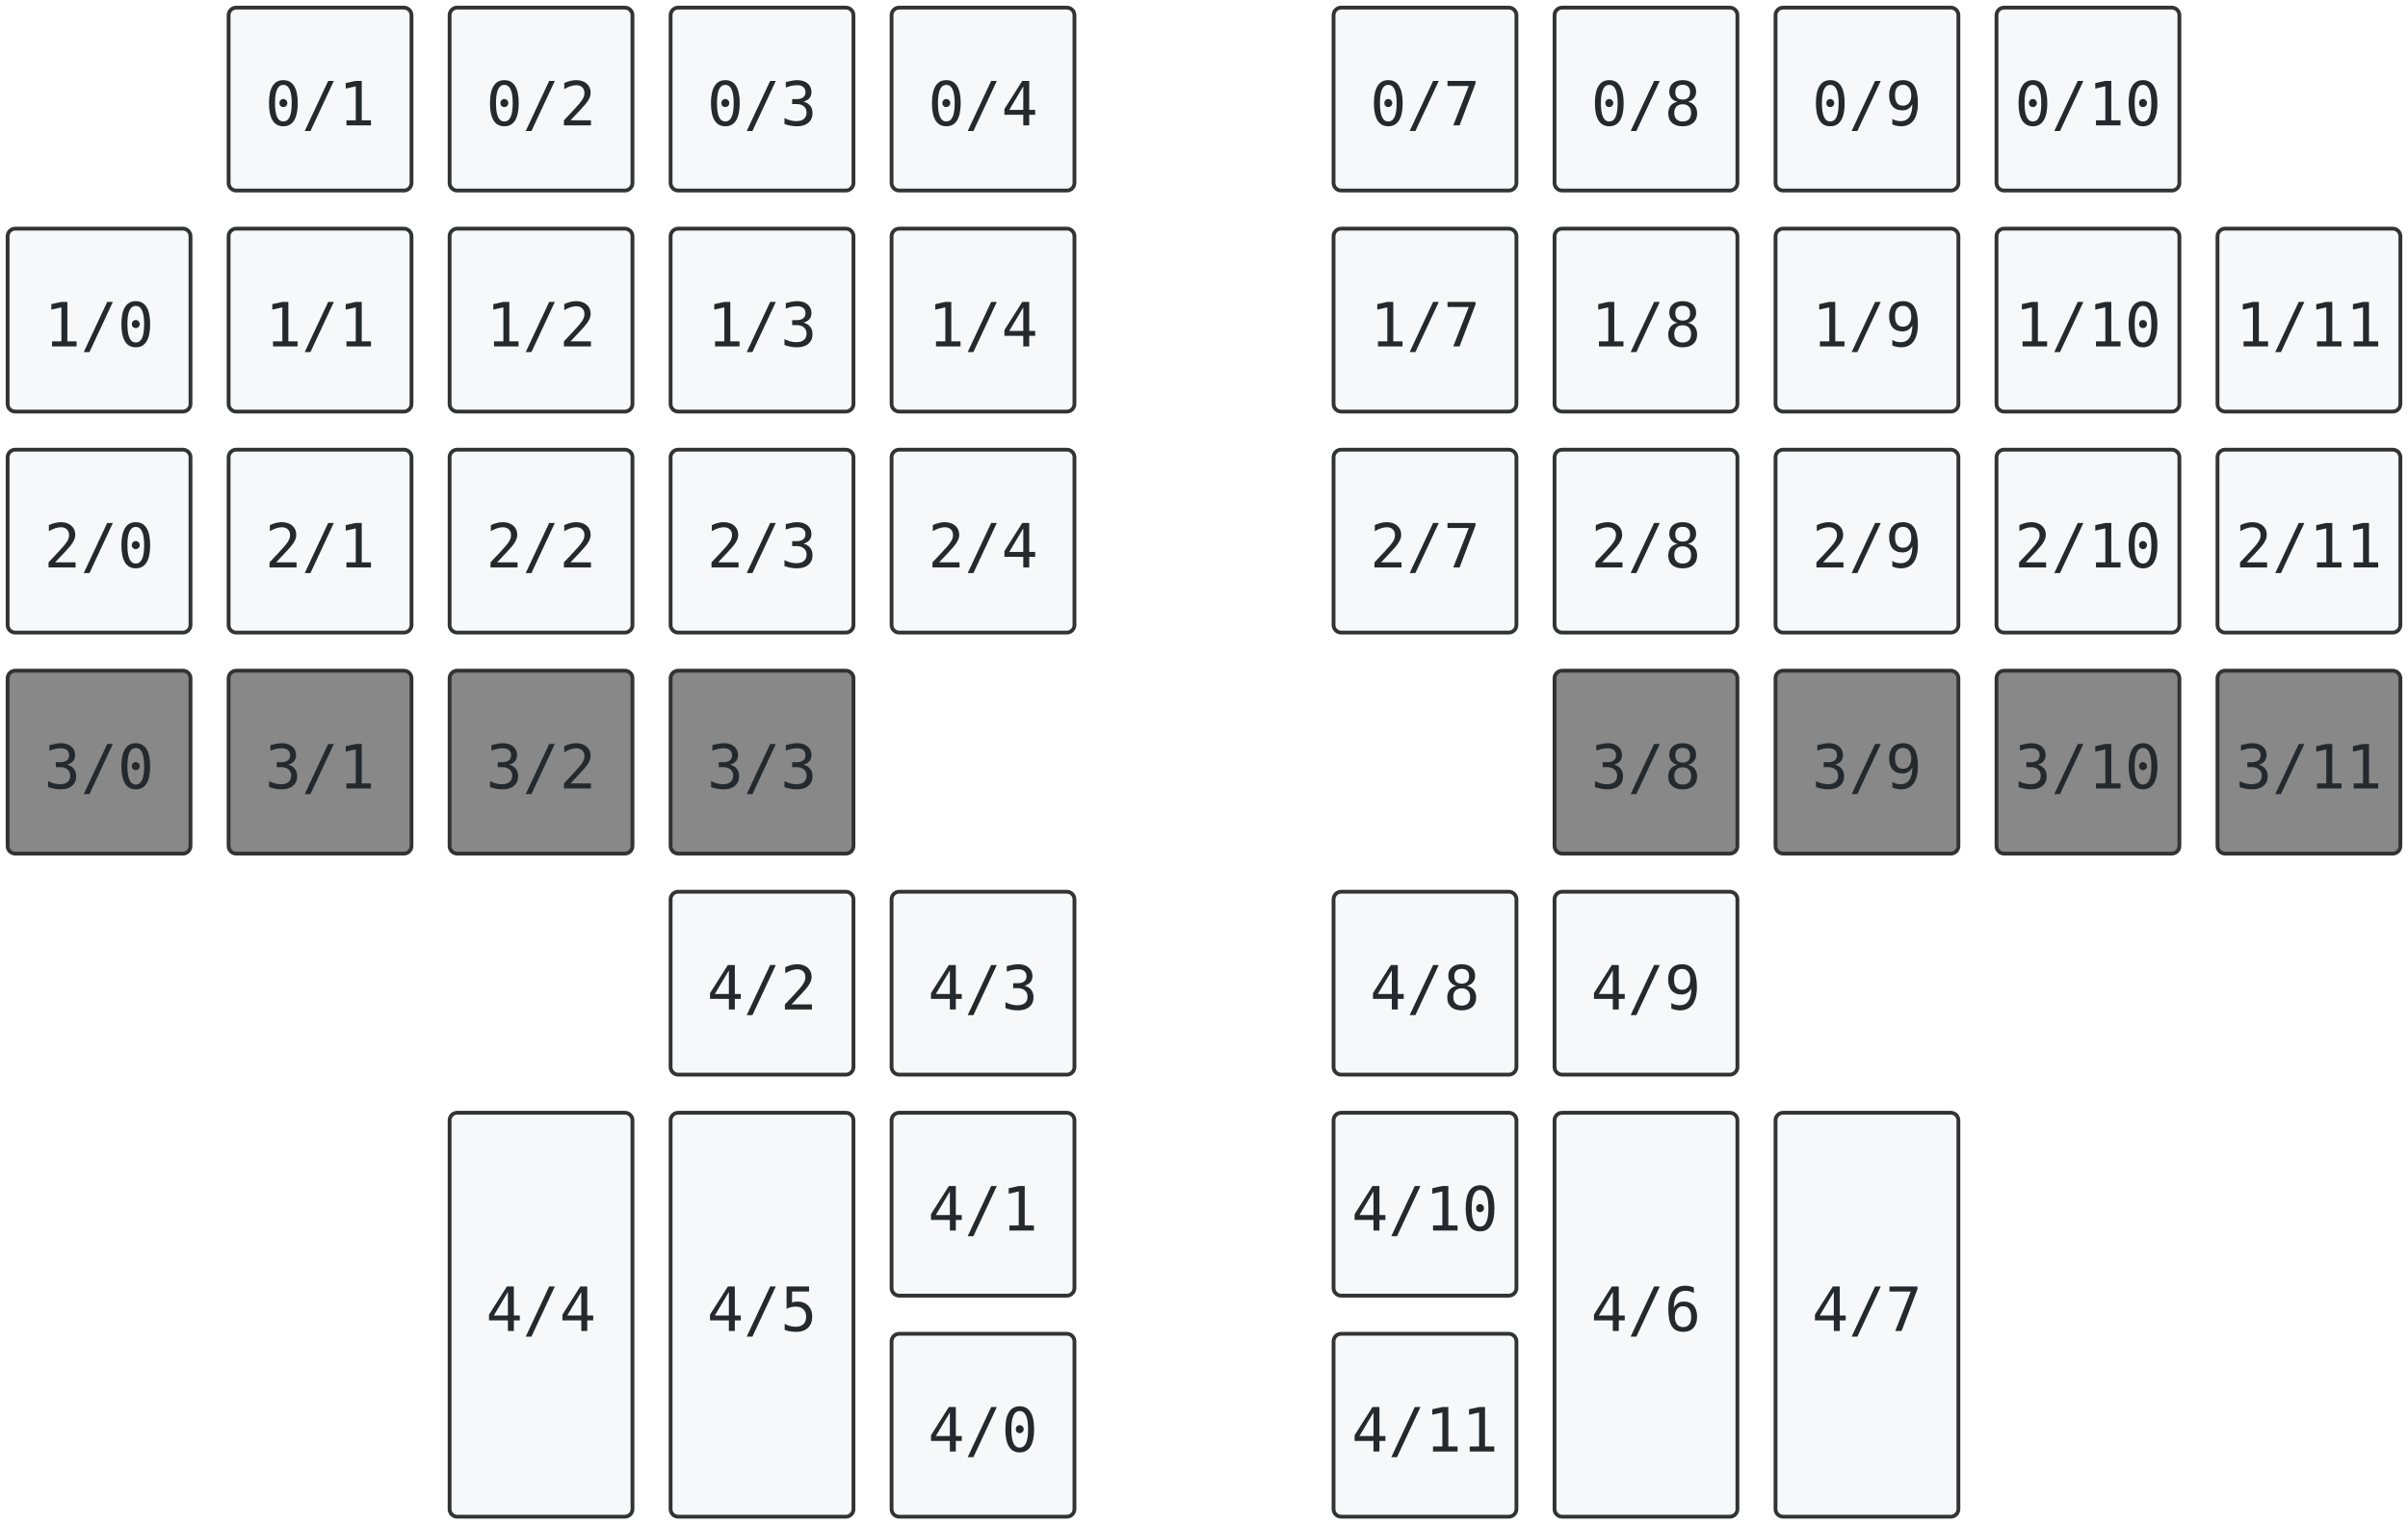
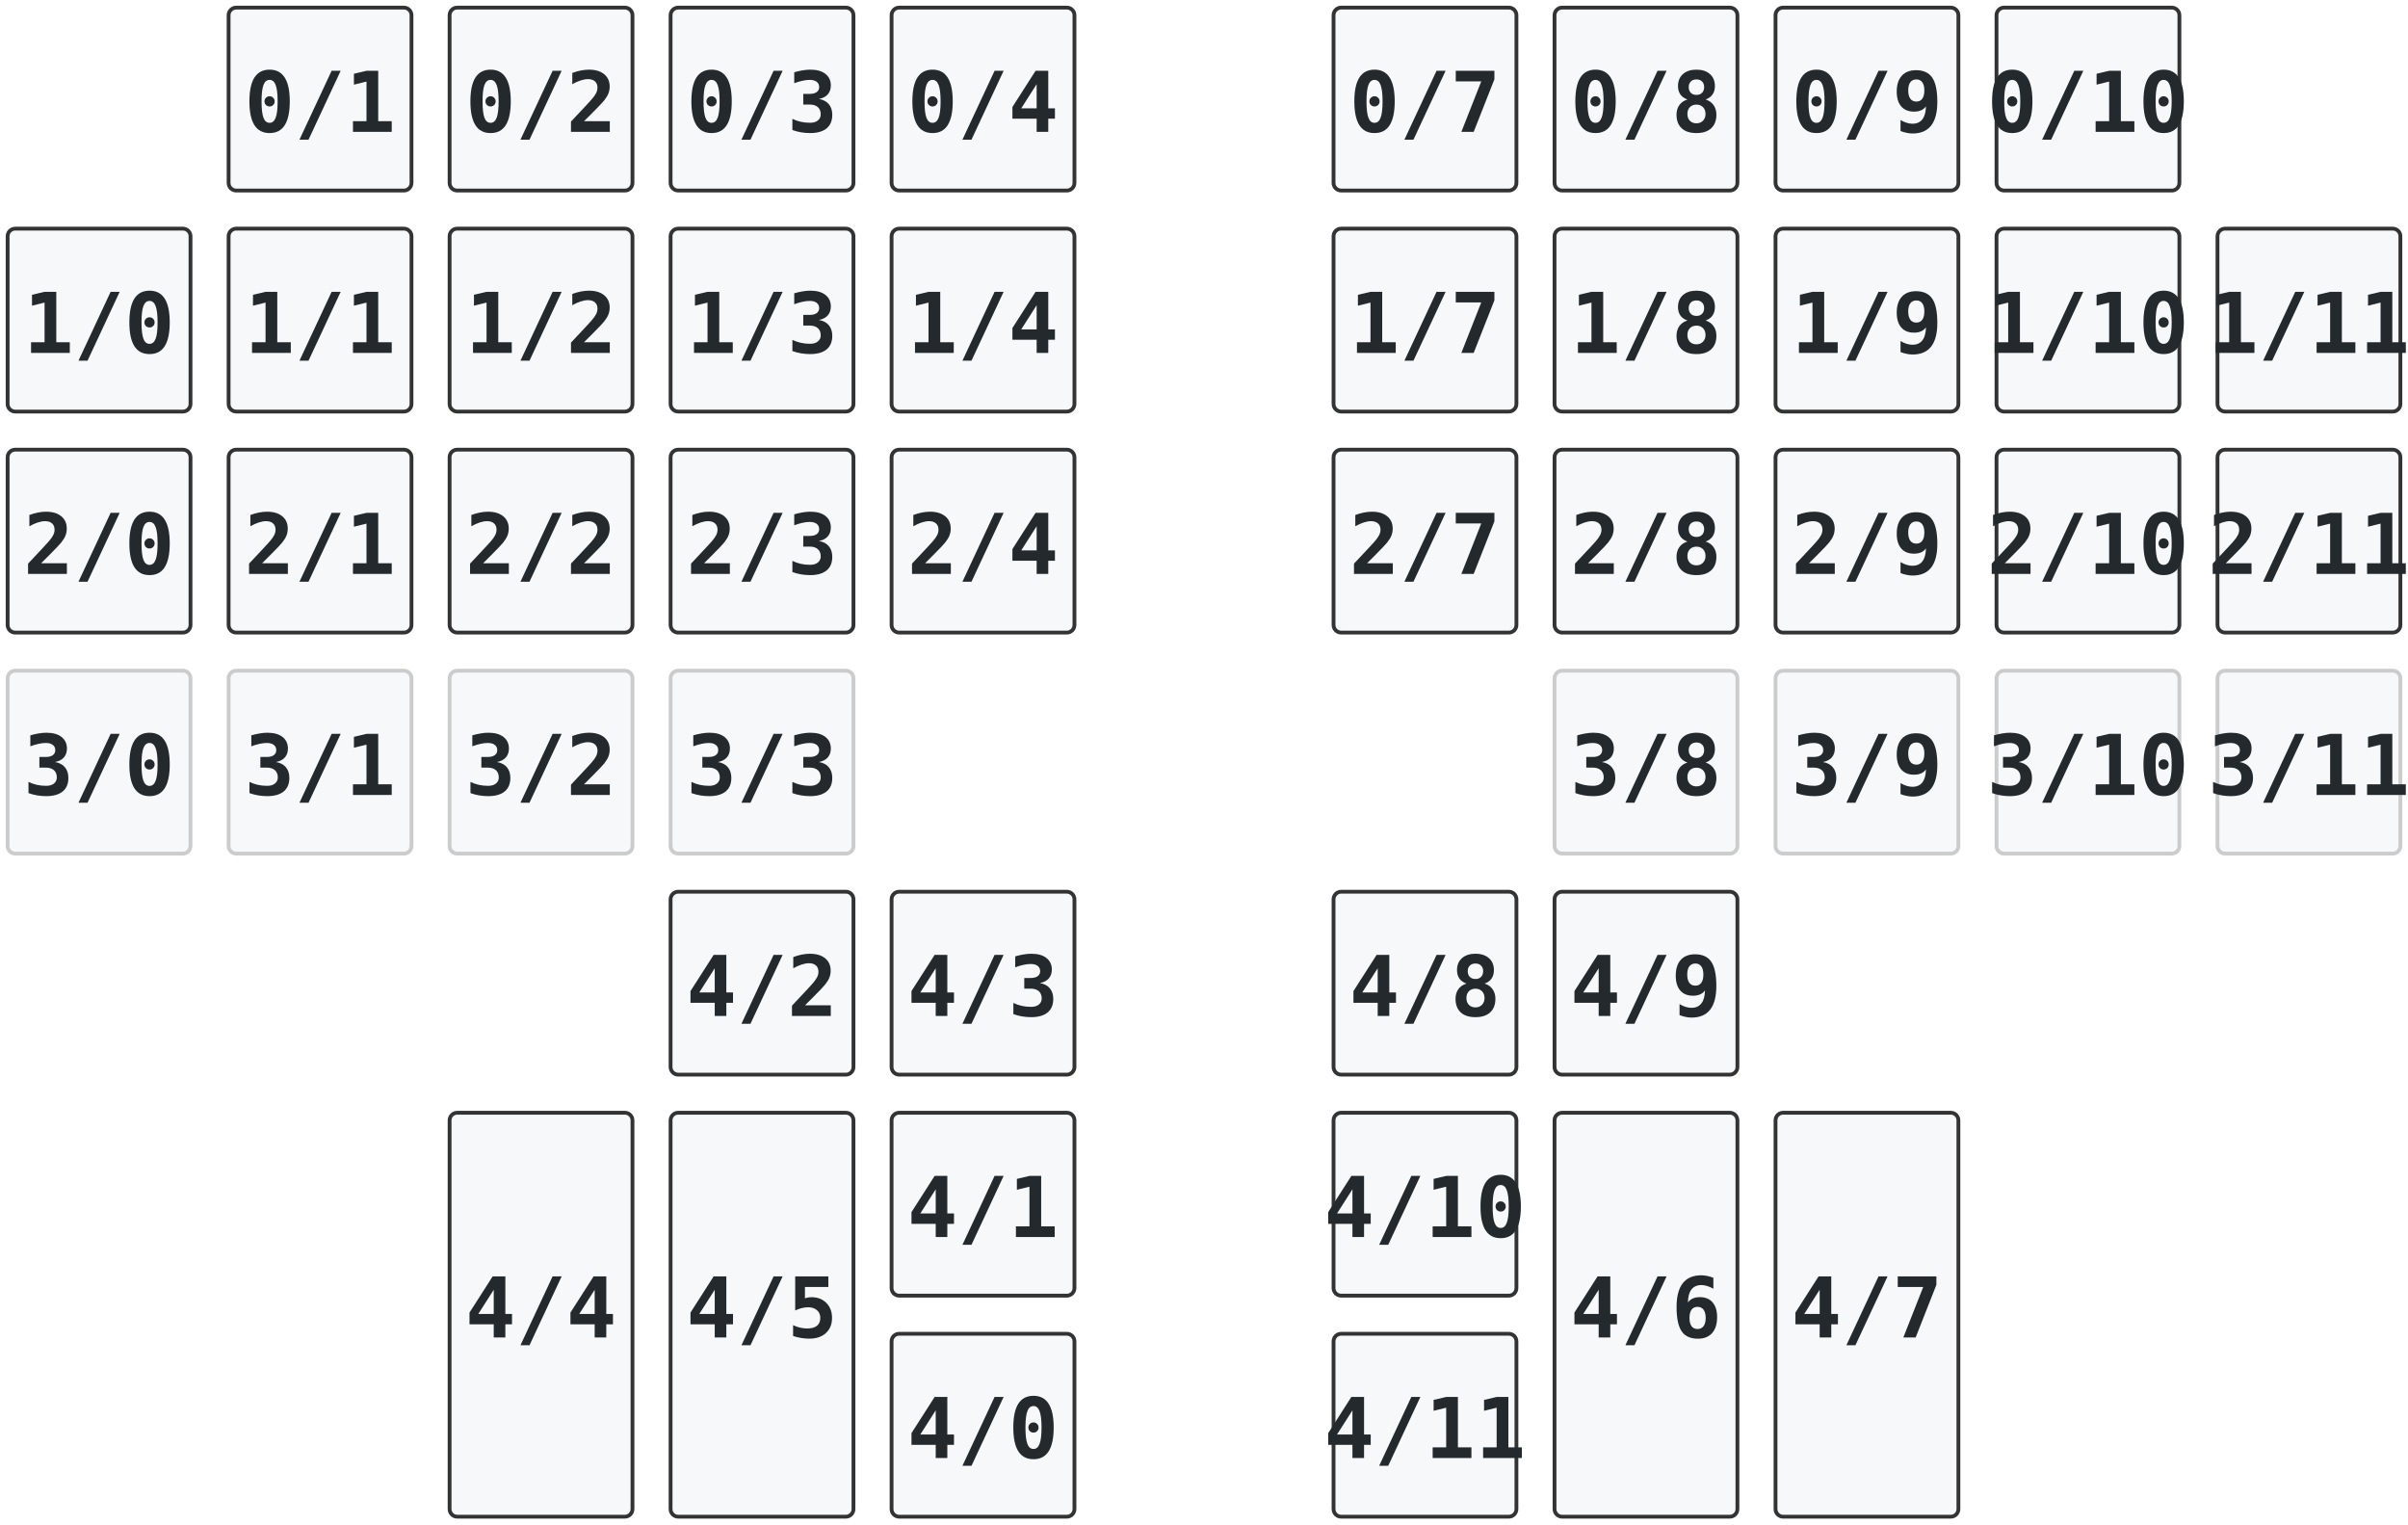
<svg xmlns="http://www.w3.org/2000/svg" width="632" height="400" viewBox="0 0 632 400">
  <style>
    svg {
-         font-family: monospace;
-         font-size: 16px;
+         font-family: "Iosevka Term Slab", monospace;
+         font-size: 22px;
        font-kerning: normal;
+         font-weight: bold;
        text-rendering: optimizeLegibility;
        fill: #24292e;
    }

    rect {
        fill: #f6f8fa;
        stroke: #333;
+     }
+ 
+     .combo {
+         font-size: 20px;
    }

    .key {
        stroke: #333;
    }

    .pressed {
        fill: #555;
    }

    .pressed-text {
        fill: #faa;
    }

    .disabled {
-         fill: #888;
-         stroke: #f0009;
+         fill: #f6f8fa;
+         stroke: #ccc;
+         border-color: red;
    }

    .deactivated {
        fill: #f000;
        stroke: #f000;
    }

    .sticky {
        fill: #ccc;
    }
</style>
  <rect rx="2" ry="2" x="2" y="2" width="48" height="48" class="deactivated key" />
  <rect rx="2" ry="2" x="60" y="2" width="48" height="48" class=" key" />
  <text text-anchor="middle" dominant-baseline="middle" x="84.0" y="28.364" class="-text">0/1</text>
  <rect rx="2" ry="2" x="118" y="2" width="48" height="48" class=" key" />
  <text text-anchor="middle" dominant-baseline="middle" x="142.0" y="28.364" class="-text">0/2</text>
  <rect rx="2" ry="2" x="176" y="2" width="48" height="48" class=" key" />
  <text text-anchor="middle" dominant-baseline="middle" x="200.0" y="28.364" class="-text">0/3</text>
  <rect rx="2" ry="2" x="234" y="2" width="48" height="48" class=" key" />
  <text text-anchor="middle" dominant-baseline="middle" x="258.0" y="28.364" class="-text">0/4</text>
  <rect rx="2" ry="2" x="292" y="2" width="48" height="48" class="deactivated key" />
  <rect rx="2" ry="2" x="350" y="2" width="48" height="48" class=" key" />
  <text text-anchor="middle" dominant-baseline="middle" x="374.0" y="28.364" class="-text">0/7</text>
  <rect rx="2" ry="2" x="408" y="2" width="48" height="48" class=" key" />
  <text text-anchor="middle" dominant-baseline="middle" x="432.0" y="28.364" class="-text">0/8</text>
  <rect rx="2" ry="2" x="466" y="2" width="48" height="48" class=" key" />
  <text text-anchor="middle" dominant-baseline="middle" x="490.0" y="28.364" class="-text">0/9</text>
  <rect rx="2" ry="2" x="524" y="2" width="48" height="48" class=" key" />
  <text text-anchor="middle" dominant-baseline="middle" x="548.0" y="28.364" class="-text">0/10</text>
  <rect rx="2" ry="2" x="582" y="2" width="48" height="48" class="deactivated key" />
  <rect rx="2" ry="2" x="2" y="60" width="48" height="48" class=" key" />
  <text text-anchor="middle" dominant-baseline="middle" x="26.0" y="86.364" class="-text">1/0</text>
  <rect rx="2" ry="2" x="60" y="60" width="48" height="48" class=" key" />
  <text text-anchor="middle" dominant-baseline="middle" x="84.0" y="86.364" class="-text">1/1</text>
  <rect rx="2" ry="2" x="118" y="60" width="48" height="48" class=" key" />
  <text text-anchor="middle" dominant-baseline="middle" x="142.0" y="86.364" class="-text">1/2</text>
  <rect rx="2" ry="2" x="176" y="60" width="48" height="48" class=" key" />
  <text text-anchor="middle" dominant-baseline="middle" x="200.0" y="86.364" class="-text">1/3</text>
  <rect rx="2" ry="2" x="234" y="60" width="48" height="48" class=" key" />
  <text text-anchor="middle" dominant-baseline="middle" x="258.0" y="86.364" class="-text">1/4</text>
  <rect rx="2" ry="2" x="292" y="60" width="48" height="48" class="deactivated key" />
  <rect rx="2" ry="2" x="350" y="60" width="48" height="48" class=" key" />
  <text text-anchor="middle" dominant-baseline="middle" x="374.0" y="86.364" class="-text">1/7</text>
  <rect rx="2" ry="2" x="408" y="60" width="48" height="48" class=" key" />
  <text text-anchor="middle" dominant-baseline="middle" x="432.0" y="86.364" class="-text">1/8</text>
  <rect rx="2" ry="2" x="466" y="60" width="48" height="48" class=" key" />
  <text text-anchor="middle" dominant-baseline="middle" x="490.0" y="86.364" class="-text">1/9</text>
  <rect rx="2" ry="2" x="524" y="60" width="48" height="48" class=" key" />
  <text text-anchor="middle" dominant-baseline="middle" x="548.0" y="86.364" class="-text">1/10</text>
  <rect rx="2" ry="2" x="582" y="60" width="48" height="48" class=" key" />
  <text text-anchor="middle" dominant-baseline="middle" x="606.0" y="86.364" class="-text">1/11</text>
  <rect rx="2" ry="2" x="2" y="118" width="48" height="48" class=" key" />
  <text text-anchor="middle" dominant-baseline="middle" x="26.0" y="144.364" class="-text">2/0</text>
  <rect rx="2" ry="2" x="60" y="118" width="48" height="48" class=" key" />
  <text text-anchor="middle" dominant-baseline="middle" x="84.0" y="144.364" class="-text">2/1</text>
  <rect rx="2" ry="2" x="118" y="118" width="48" height="48" class=" key" />
  <text text-anchor="middle" dominant-baseline="middle" x="142.0" y="144.364" class="-text">2/2</text>
  <rect rx="2" ry="2" x="176" y="118" width="48" height="48" class=" key" />
  <text text-anchor="middle" dominant-baseline="middle" x="200.0" y="144.364" class="-text">2/3</text>
  <rect rx="2" ry="2" x="234" y="118" width="48" height="48" class=" key" />
  <text text-anchor="middle" dominant-baseline="middle" x="258.0" y="144.364" class="-text">2/4</text>
  <rect rx="2" ry="2" x="292" y="118" width="48" height="48" class="deactivated key" />
  <rect rx="2" ry="2" x="350" y="118" width="48" height="48" class=" key" />
  <text text-anchor="middle" dominant-baseline="middle" x="374.0" y="144.364" class="-text">2/7</text>
  <rect rx="2" ry="2" x="408" y="118" width="48" height="48" class=" key" />
  <text text-anchor="middle" dominant-baseline="middle" x="432.0" y="144.364" class="-text">2/8</text>
  <rect rx="2" ry="2" x="466" y="118" width="48" height="48" class=" key" />
  <text text-anchor="middle" dominant-baseline="middle" x="490.0" y="144.364" class="-text">2/9</text>
  <rect rx="2" ry="2" x="524" y="118" width="48" height="48" class=" key" />
  <text text-anchor="middle" dominant-baseline="middle" x="548.0" y="144.364" class="-text">2/10</text>
  <rect rx="2" ry="2" x="582" y="118" width="48" height="48" class=" key" />
  <text text-anchor="middle" dominant-baseline="middle" x="606.0" y="144.364" class="-text">2/11</text>
  <rect rx="2" ry="2" x="2" y="176" width="48" height="48" class="disabled key" />
  <text text-anchor="middle" dominant-baseline="middle" x="26.0" y="202.364" class="disabled-text">3/0</text>
  <rect rx="2" ry="2" x="60" y="176" width="48" height="48" class="disabled key" />
  <text text-anchor="middle" dominant-baseline="middle" x="84.0" y="202.364" class="disabled-text">3/1</text>
  <rect rx="2" ry="2" x="118" y="176" width="48" height="48" class="disabled key" />
  <text text-anchor="middle" dominant-baseline="middle" x="142.0" y="202.364" class="disabled-text">3/2</text>
  <rect rx="2" ry="2" x="176" y="176" width="48" height="48" class="disabled key" />
  <text text-anchor="middle" dominant-baseline="middle" x="200.0" y="202.364" class="disabled-text">3/3</text>
  <rect rx="2" ry="2" x="234" y="176" width="48" height="48" class="deactivated key" />
  <rect rx="2" ry="2" x="292" y="176" width="48" height="48" class="deactivated key" />
  <rect rx="2" ry="2" x="350" y="176" width="48" height="48" class="deactivated key" />
  <rect rx="2" ry="2" x="408" y="176" width="48" height="48" class="disabled key" />
  <text text-anchor="middle" dominant-baseline="middle" x="432.0" y="202.364" class="disabled-text">3/8</text>
  <rect rx="2" ry="2" x="466" y="176" width="48" height="48" class="disabled key" />
  <text text-anchor="middle" dominant-baseline="middle" x="490.0" y="202.364" class="disabled-text">3/9</text>
  <rect rx="2" ry="2" x="524" y="176" width="48" height="48" class="disabled key" />
  <text text-anchor="middle" dominant-baseline="middle" x="548.0" y="202.364" class="disabled-text">3/10</text>
  <rect rx="2" ry="2" x="582" y="176" width="48" height="48" class="disabled key" />
  <text text-anchor="middle" dominant-baseline="middle" x="606.0" y="202.364" class="disabled-text">3/11</text>
  <rect rx="2" ry="2" x="2" y="234" width="48" height="48" class="deactivated key" />
  <rect rx="2" ry="2" x="60" y="234" width="48" height="48" class="deactivated key" />
  <rect rx="2" ry="2" x="118" y="234" width="48" height="48" class="deactivated key" />
  <rect rx="2" ry="2" x="176" y="234" width="48" height="48" class=" key" />
  <text text-anchor="middle" dominant-baseline="middle" x="200.0" y="260.364" class="-text">4/2</text>
  <rect rx="2" ry="2" x="234" y="234" width="48" height="48" class=" key" />
  <text text-anchor="middle" dominant-baseline="middle" x="258.0" y="260.364" class="-text">4/3</text>
  <rect rx="2" ry="2" x="292" y="234" width="48" height="48" class="deactivated key" />
  <rect rx="2" ry="2" x="350" y="234" width="48" height="48" class=" key" />
  <text text-anchor="middle" dominant-baseline="middle" x="374.0" y="260.364" class="-text">4/8</text>
  <rect rx="2" ry="2" x="408" y="234" width="48" height="48" class=" key" />
  <text text-anchor="middle" dominant-baseline="middle" x="432.0" y="260.364" class="-text">4/9</text>
  <rect rx="2" ry="2" x="466" y="234" width="48" height="48" class="deactivated key" />
  <rect rx="2" ry="2" x="524" y="234" width="48" height="48" class="deactivated key" />
  <rect rx="2" ry="2" x="582" y="234" width="48" height="48" class="deactivated key" />
  <rect rx="2" ry="2" x="2" y="292" width="48" height="48" class="deactivated key" />
  <rect rx="2" ry="2" x="60" y="292" width="48" height="48" class="deactivated key" />
  <rect rx="2" ry="2" x="118" y="292" width="48" height="106" class="key key" />
  <text text-anchor="middle" dominant-baseline="middle" x="142.0" y="344.727" class="key-text">4/4</text>
  <rect rx="2" ry="2" x="176" y="292" width="48" height="106" class="key key" />
  <text text-anchor="middle" dominant-baseline="middle" x="200.0" y="344.727" class="key-text">4/5</text>
  <rect rx="2" ry="2" x="234" y="292" width="48" height="48" class=" key" />
  <text text-anchor="middle" dominant-baseline="middle" x="258.0" y="318.364" class="-text">4/1</text>
  <rect rx="2" ry="2" x="292" y="292" width="48" height="48" class="deactivated key" />
  <rect rx="2" ry="2" x="350" y="292" width="48" height="48" class=" key" />
  <text text-anchor="middle" dominant-baseline="middle" x="374.0" y="318.364" class="-text">4/10</text>
  <rect rx="2" ry="2" x="408" y="292" width="48" height="106" class="key key" />
  <text text-anchor="middle" dominant-baseline="middle" x="432.0" y="344.727" class="key-text">4/6</text>
  <rect rx="2" ry="2" x="466" y="292" width="48" height="106" class="key key" />
  <text text-anchor="middle" dominant-baseline="middle" x="490.0" y="344.727" class="key-text">4/7</text>
  <rect rx="2" ry="2" x="524" y="292" width="48" height="48" class="deactivated key" />
  <rect rx="2" ry="2" x="582" y="292" width="48" height="48" class="deactivated key" />
  <rect rx="2" ry="2" x="2" y="350" width="48" height="48" class="deactivated key" />
  <rect rx="2" ry="2" x="60" y="350" width="48" height="48" class="deactivated key" />
  <rect rx="2" ry="2" x="118" y="350" width="48" height="48" class="deactivated key" />
  <rect rx="2" ry="2" x="176" y="350" width="48" height="48" class="deactivated key" />
  <rect rx="2" ry="2" x="234" y="350" width="48" height="48" class=" key" />
  <text text-anchor="middle" dominant-baseline="middle" x="258.0" y="376.364" class="-text">4/0</text>
  <rect rx="2" ry="2" x="292" y="350" width="48" height="48" class="deactivated key" />
  <rect rx="2" ry="2" x="350" y="350" width="48" height="48" class=" key" />
  <text text-anchor="middle" dominant-baseline="middle" x="374.0" y="376.364" class="-text">4/11</text>
  <rect rx="2" ry="2" x="408" y="350" width="48" height="48" class="deactivated key" />
  <rect rx="2" ry="2" x="466" y="350" width="48" height="48" class="deactivated key" />
  <rect rx="2" ry="2" x="524" y="350" width="48" height="48" class="deactivated key" />
  <rect rx="2" ry="2" x="582" y="350" width="48" height="48" class="deactivated key" />
</svg>
